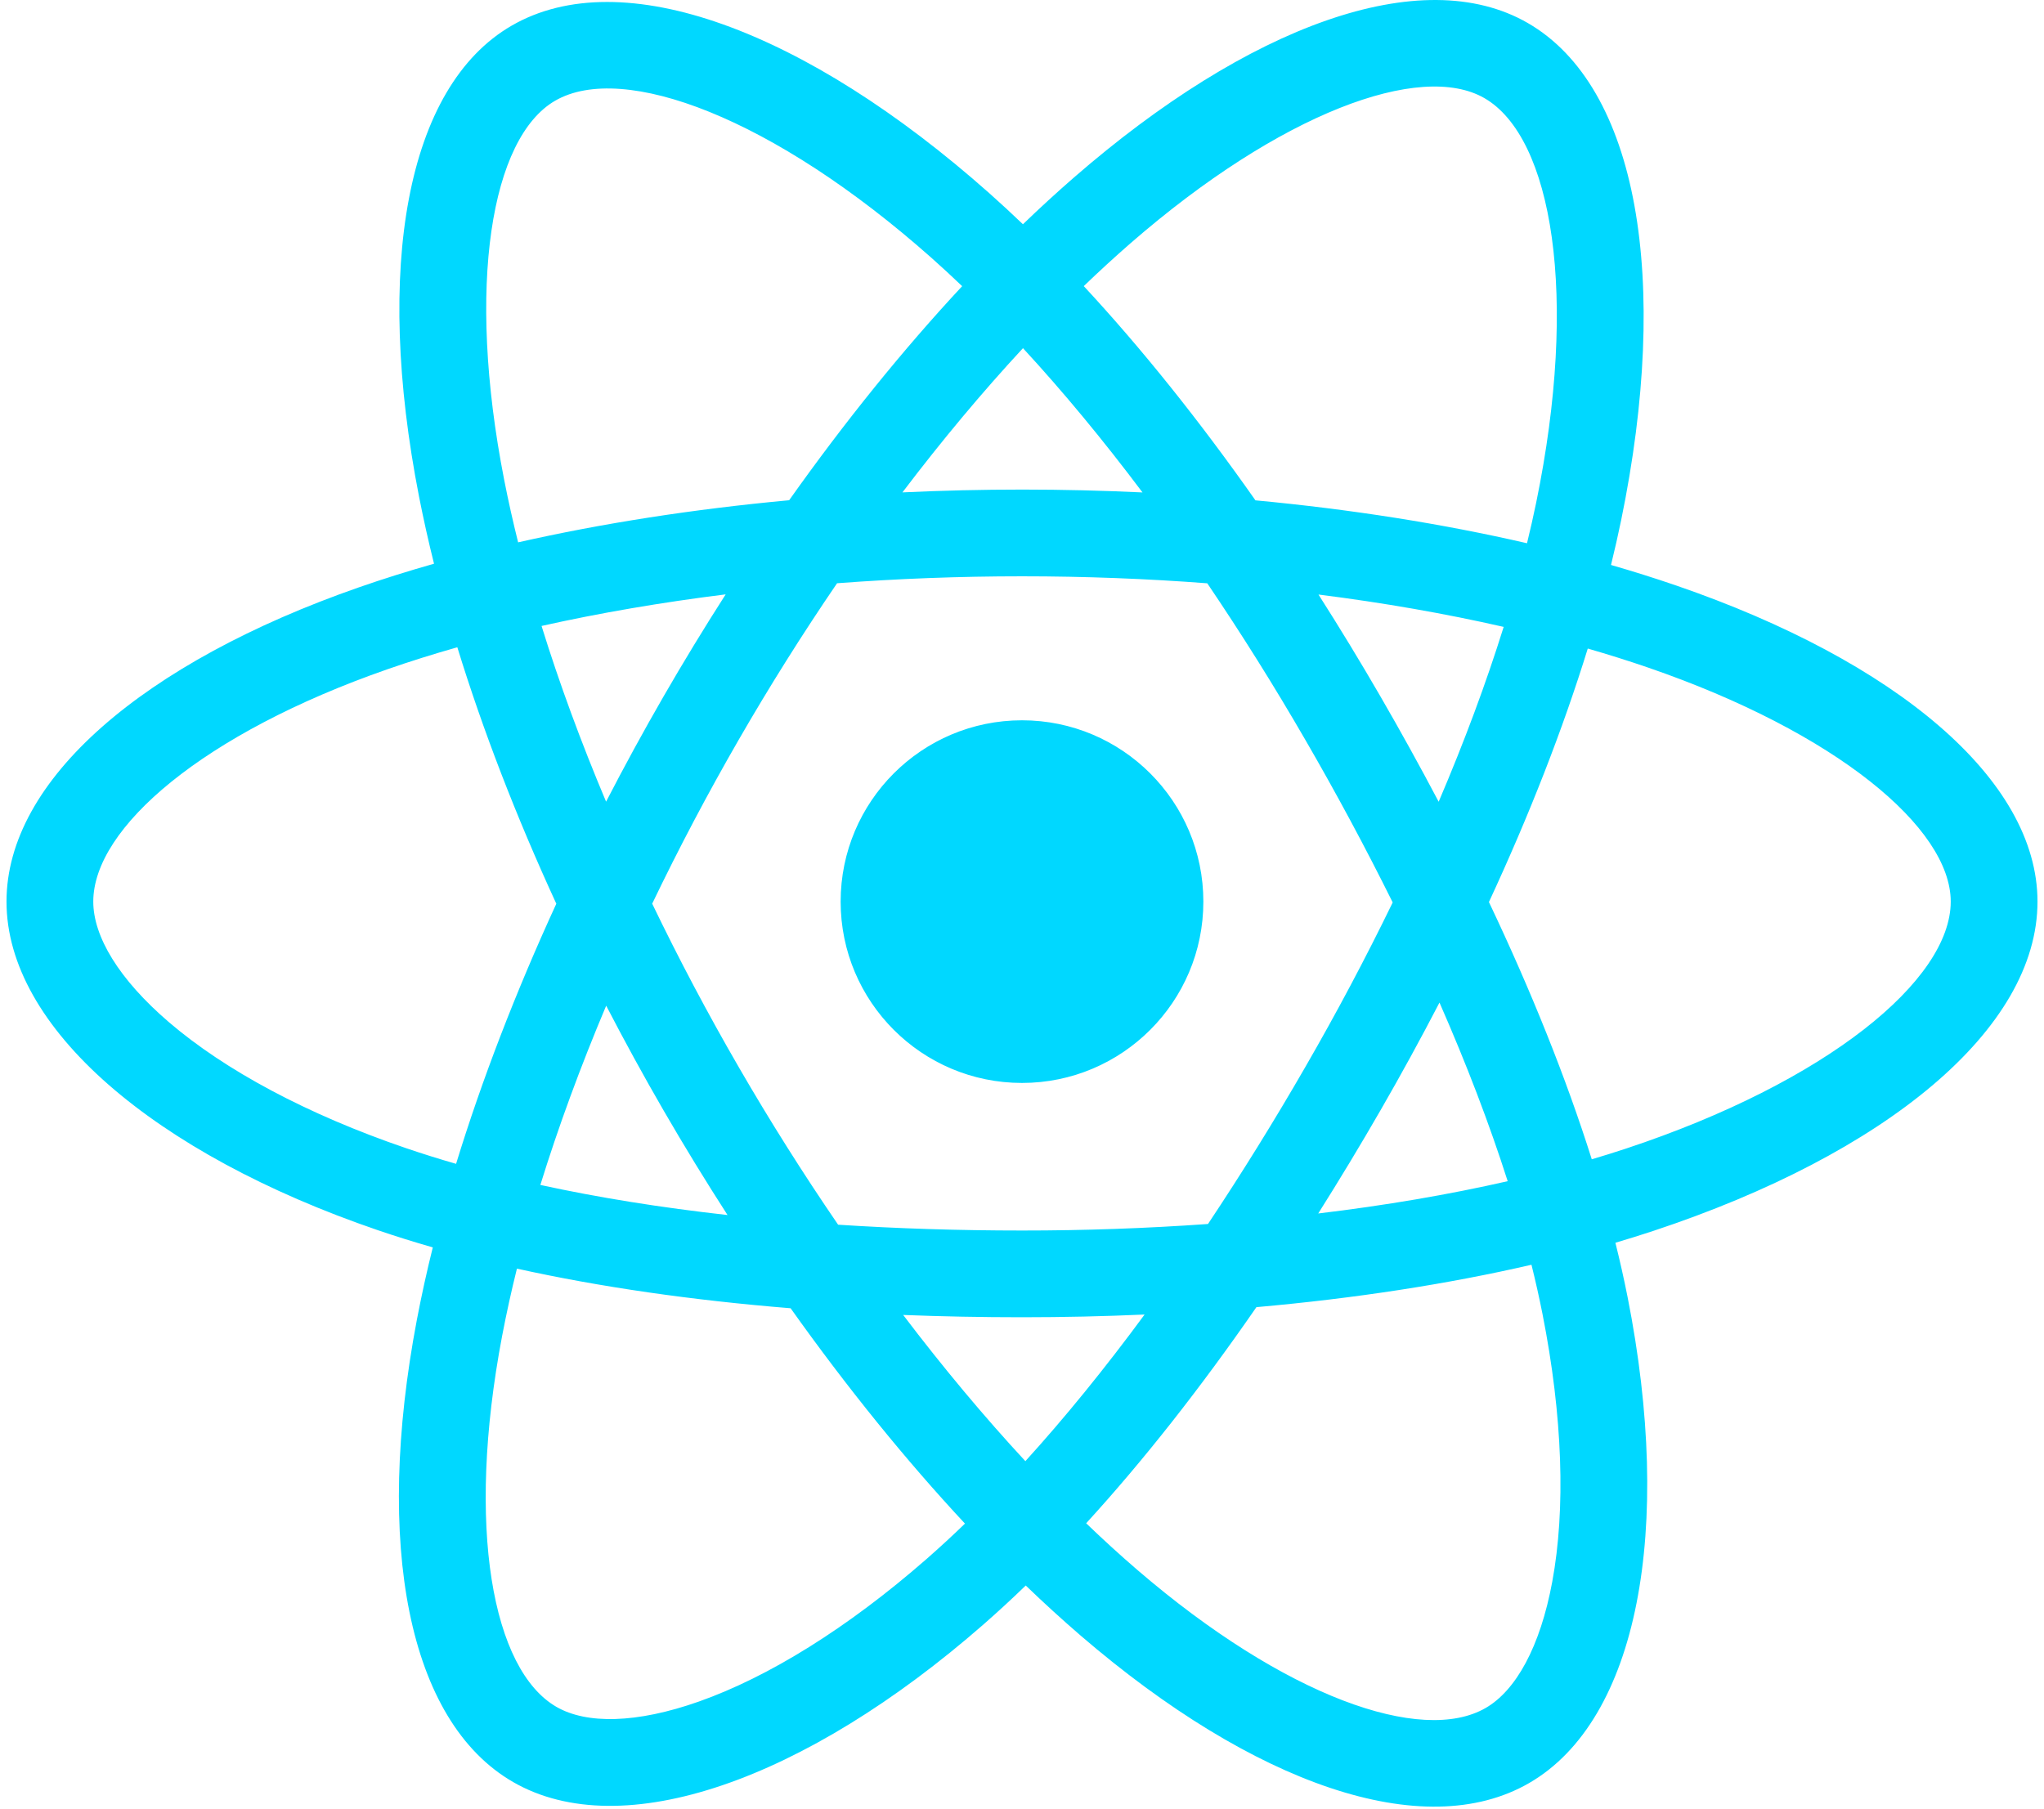
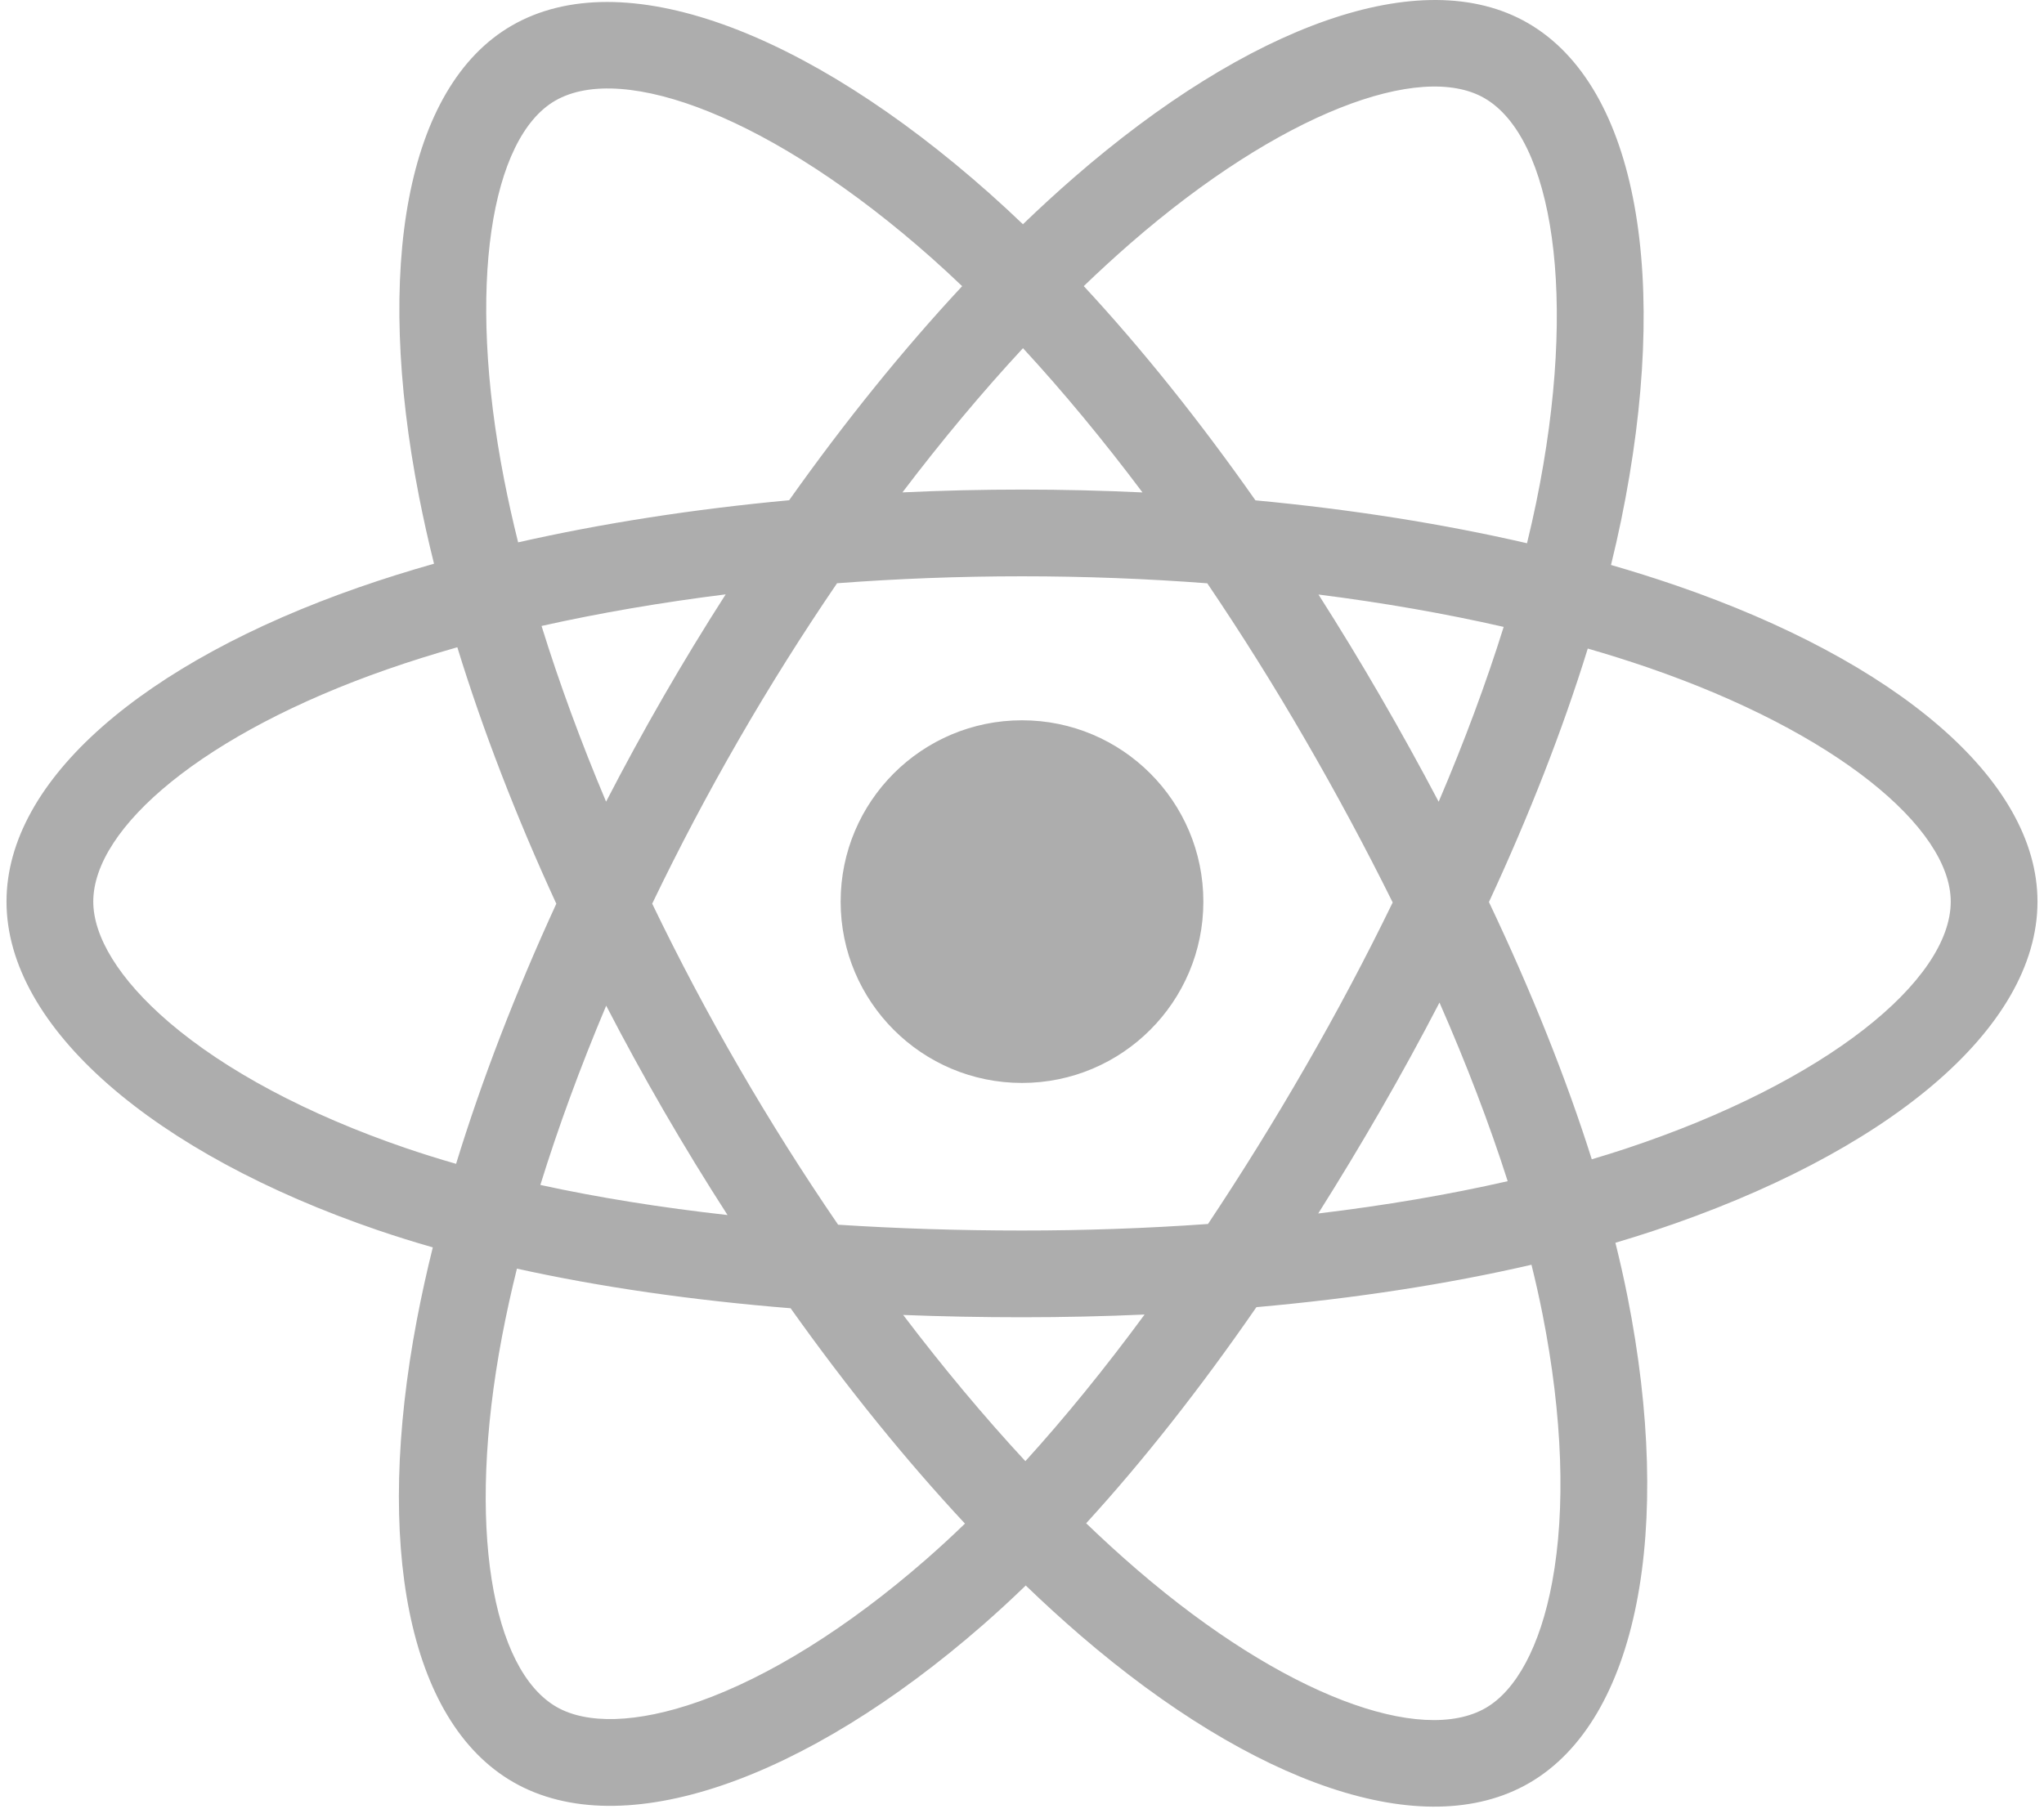
<svg xmlns="http://www.w3.org/2000/svg" width="1.13em" height="1em" viewBox="0 0 256 228">
-   <path fill="#00d8ff" d="M210.483 73.824a172 172 0 0 0-8.24-2.597c.465-1.9.893-3.777 1.273-5.621c6.238-30.281 2.16-54.676-11.769-62.708c-13.355-7.7-35.196.329-57.254 19.526a171 171 0 0 0-6.375 5.848a156 156 0 0 0-4.241-3.917C100.759 3.829 77.587-4.822 63.673 3.233C50.33 10.957 46.379 33.89 51.995 62.588a171 171 0 0 0 1.892 8.48c-3.28.932-6.445 1.924-9.474 2.98C17.309 83.498 0 98.307 0 113.668c0 15.865 18.582 31.778 46.812 41.427a146 146 0 0 0 6.921 2.165a168 168 0 0 0-2.01 9.138c-5.354 28.2-1.173 50.591 12.134 58.266c13.744 7.926 36.812-.22 59.273-19.855a146 146 0 0 0 5.342-4.923a168 168 0 0 0 6.92 6.314c21.758 18.722 43.246 26.282 56.54 18.586c13.731-7.949 18.194-32.003 12.4-61.268a145 145 0 0 0-1.535-6.842c1.62-.48 3.21-.974 4.76-1.488c29.348-9.723 48.443-25.443 48.443-41.52c0-15.417-17.868-30.326-45.517-39.844m-6.365 70.984q-2.102.694-4.3 1.345c-3.24-10.257-7.612-21.163-12.963-32.432c5.106-11 9.31-21.767 12.459-31.957c2.619.758 5.16 1.557 7.61 2.4c23.69 8.156 38.14 20.213 38.14 29.504c0 9.896-15.606 22.743-40.946 31.14m-10.514 20.834c2.562 12.94 2.927 24.64 1.23 33.787c-1.524 8.219-4.59 13.698-8.382 15.893c-8.067 4.67-25.32-1.4-43.927-17.412a157 157 0 0 1-6.437-5.87c7.214-7.889 14.423-17.06 21.459-27.246c12.376-1.098 24.068-2.894 34.671-5.345q.785 3.162 1.386 6.193M87.276 214.515c-7.882 2.783-14.16 2.863-17.955.675c-8.075-4.657-11.432-22.636-6.853-46.752a157 157 0 0 1 1.869-8.499c10.486 2.32 22.093 3.988 34.498 4.994c7.084 9.967 14.501 19.128 21.976 27.15a135 135 0 0 1-4.877 4.492c-9.933 8.682-19.886 14.842-28.658 17.94M50.35 144.747c-12.483-4.267-22.792-9.812-29.858-15.863c-6.35-5.437-9.555-10.836-9.555-15.216c0-9.322 13.897-21.212 37.076-29.293c2.813-.98 5.757-1.905 8.812-2.773c3.204 10.42 7.406 21.315 12.477 32.332c-5.137 11.18-9.399 22.249-12.634 32.792a135 135 0 0 1-6.318-1.979m12.378-84.26c-4.811-24.587-1.616-43.134 6.425-47.789c8.564-4.958 27.502 2.111 47.463 19.835a144 144 0 0 1 3.841 3.545c-7.438 7.987-14.787 17.08-21.808 26.988c-12.04 1.116-23.565 2.908-34.161 5.309a160 160 0 0 1-1.76-7.887m110.427 27.268a348 348 0 0 0-7.785-12.803c8.168 1.033 15.994 2.404 23.343 4.08c-2.206 7.072-4.956 14.465-8.193 22.045a381 381 0 0 0-7.365-13.322m-45.032-43.861c5.044 5.465 10.096 11.566 15.065 18.186a322 322 0 0 0-30.257-.006c4.974-6.559 10.069-12.652 15.192-18.18M82.802 87.83a323 323 0 0 0-7.227 13.238c-3.184-7.553-5.909-14.98-8.134-22.152c7.304-1.634 15.093-2.97 23.209-3.984a322 322 0 0 0-7.848 12.897m8.081 65.352c-8.385-.936-16.291-2.203-23.593-3.793c2.26-7.3 5.045-14.885 8.298-22.6a321 321 0 0 0 7.257 13.246c2.594 4.48 5.28 8.868 8.038 13.147m37.542 31.03c-5.184-5.592-10.354-11.779-15.403-18.433c4.902.192 9.899.29 14.978.29c5.218 0 10.376-.117 15.453-.343c-4.985 6.774-10.018 12.97-15.028 18.486m52.198-57.817c3.422 7.8 6.306 15.345 8.596 22.52c-7.422 1.694-15.436 3.058-23.88 4.071a382 382 0 0 0 7.859-13.026a347 347 0 0 0 7.425-13.565m-16.898 8.101a359 359 0 0 1-12.281 19.815a329 329 0 0 1-23.444.823c-7.967 0-15.716-.248-23.178-.732a310 310 0 0 1-12.513-19.846h.001a307 307 0 0 1-10.923-20.627a310 310 0 0 1 10.89-20.637l-.001.001a307 307 0 0 1 12.413-19.761c7.613-.576 15.42-.876 23.31-.876H128c7.926 0 15.743.303 23.354.883a329 329 0 0 1 12.335 19.695a359 359 0 0 1 11.036 20.54a330 330 0 0 1-11 20.722m22.56-122.124c8.572 4.944 11.906 24.881 6.52 51.026q-.518 2.504-1.15 5.09c-10.622-2.452-22.155-4.275-34.23-5.408c-7.034-10.017-14.323-19.124-21.64-27.008a161 161 0 0 1 5.888-5.4c18.9-16.447 36.564-22.941 44.612-18.3M128 90.808c12.625 0 22.86 10.235 22.86 22.86s-10.235 22.86-22.86 22.86s-22.86-10.235-22.86-22.86s10.235-22.86 22.86-22.86" />
+   <path fill="#adadad" d="M210.483 73.824a172 172 0 0 0-8.24-2.597c.465-1.9.893-3.777 1.273-5.621c6.238-30.281 2.16-54.676-11.769-62.708c-13.355-7.7-35.196.329-57.254 19.526a171 171 0 0 0-6.375 5.848a156 156 0 0 0-4.241-3.917C100.759 3.829 77.587-4.822 63.673 3.233C50.33 10.957 46.379 33.89 51.995 62.588a171 171 0 0 0 1.892 8.48c-3.28.932-6.445 1.924-9.474 2.98C17.309 83.498 0 98.307 0 113.668c0 15.865 18.582 31.778 46.812 41.427a146 146 0 0 0 6.921 2.165a168 168 0 0 0-2.01 9.138c-5.354 28.2-1.173 50.591 12.134 58.266c13.744 7.926 36.812-.22 59.273-19.855a146 146 0 0 0 5.342-4.923a168 168 0 0 0 6.92 6.314c21.758 18.722 43.246 26.282 56.54 18.586c13.731-7.949 18.194-32.003 12.4-61.268a145 145 0 0 0-1.535-6.842c1.62-.48 3.21-.974 4.76-1.488c29.348-9.723 48.443-25.443 48.443-41.52c0-15.417-17.868-30.326-45.517-39.844m-6.365 70.984q-2.102.694-4.3 1.345c-3.24-10.257-7.612-21.163-12.963-32.432c5.106-11 9.31-21.767 12.459-31.957c2.619.758 5.16 1.557 7.61 2.4c23.69 8.156 38.14 20.213 38.14 29.504c0 9.896-15.606 22.743-40.946 31.14m-10.514 20.834c2.562 12.94 2.927 24.64 1.23 33.787c-1.524 8.219-4.59 13.698-8.382 15.893c-8.067 4.67-25.32-1.4-43.927-17.412a157 157 0 0 1-6.437-5.87c7.214-7.889 14.423-17.06 21.459-27.246c12.376-1.098 24.068-2.894 34.671-5.345q.785 3.162 1.386 6.193M87.276 214.515c-7.882 2.783-14.16 2.863-17.955.675c-8.075-4.657-11.432-22.636-6.853-46.752a157 157 0 0 1 1.869-8.499c10.486 2.32 22.093 3.988 34.498 4.994c7.084 9.967 14.501 19.128 21.976 27.15a135 135 0 0 1-4.877 4.492c-9.933 8.682-19.886 14.842-28.658 17.94M50.35 144.747c-12.483-4.267-22.792-9.812-29.858-15.863c-6.35-5.437-9.555-10.836-9.555-15.216c0-9.322 13.897-21.212 37.076-29.293c2.813-.98 5.757-1.905 8.812-2.773c3.204 10.42 7.406 21.315 12.477 32.332c-5.137 11.18-9.399 22.249-12.634 32.792a135 135 0 0 1-6.318-1.979m12.378-84.26c-4.811-24.587-1.616-43.134 6.425-47.789c8.564-4.958 27.502 2.111 47.463 19.835a144 144 0 0 1 3.841 3.545c-7.438 7.987-14.787 17.08-21.808 26.988c-12.04 1.116-23.565 2.908-34.161 5.309a160 160 0 0 1-1.76-7.887m110.427 27.268a348 348 0 0 0-7.785-12.803c8.168 1.033 15.994 2.404 23.343 4.08c-2.206 7.072-4.956 14.465-8.193 22.045a381 381 0 0 0-7.365-13.322m-45.032-43.861c5.044 5.465 10.096 11.566 15.065 18.186a322 322 0 0 0-30.257-.006c4.974-6.559 10.069-12.652 15.192-18.18M82.802 87.83a323 323 0 0 0-7.227 13.238c-3.184-7.553-5.909-14.98-8.134-22.152c7.304-1.634 15.093-2.97 23.209-3.984a322 322 0 0 0-7.848 12.897m8.081 65.352c-8.385-.936-16.291-2.203-23.593-3.793c2.26-7.3 5.045-14.885 8.298-22.6a321 321 0 0 0 7.257 13.246c2.594 4.48 5.28 8.868 8.038 13.147m37.542 31.03c-5.184-5.592-10.354-11.779-15.403-18.433c4.902.192 9.899.29 14.978.29c5.218 0 10.376-.117 15.453-.343c-4.985 6.774-10.018 12.97-15.028 18.486m52.198-57.817c3.422 7.8 6.306 15.345 8.596 22.52c-7.422 1.694-15.436 3.058-23.88 4.071a382 382 0 0 0 7.859-13.026a347 347 0 0 0 7.425-13.565m-16.898 8.101a359 359 0 0 1-12.281 19.815a329 329 0 0 1-23.444.823c-7.967 0-15.716-.248-23.178-.732a310 310 0 0 1-12.513-19.846h.001a307 307 0 0 1-10.923-20.627a310 310 0 0 1 10.89-20.637l-.001.001a307 307 0 0 1 12.413-19.761c7.613-.576 15.42-.876 23.31-.876H128c7.926 0 15.743.303 23.354.883a329 329 0 0 1 12.335 19.695a359 359 0 0 1 11.036 20.54a330 330 0 0 1-11 20.722m22.56-122.124c8.572 4.944 11.906 24.881 6.52 51.026q-.518 2.504-1.15 5.09c-10.622-2.452-22.155-4.275-34.23-5.408c-7.034-10.017-14.323-19.124-21.64-27.008a161 161 0 0 1 5.888-5.4c18.9-16.447 36.564-22.941 44.612-18.3M128 90.808c12.625 0 22.86 10.235 22.86 22.86s-10.235 22.86-22.86 22.86s-22.86-10.235-22.86-22.86s10.235-22.86 22.86-22.86" />
</svg>
